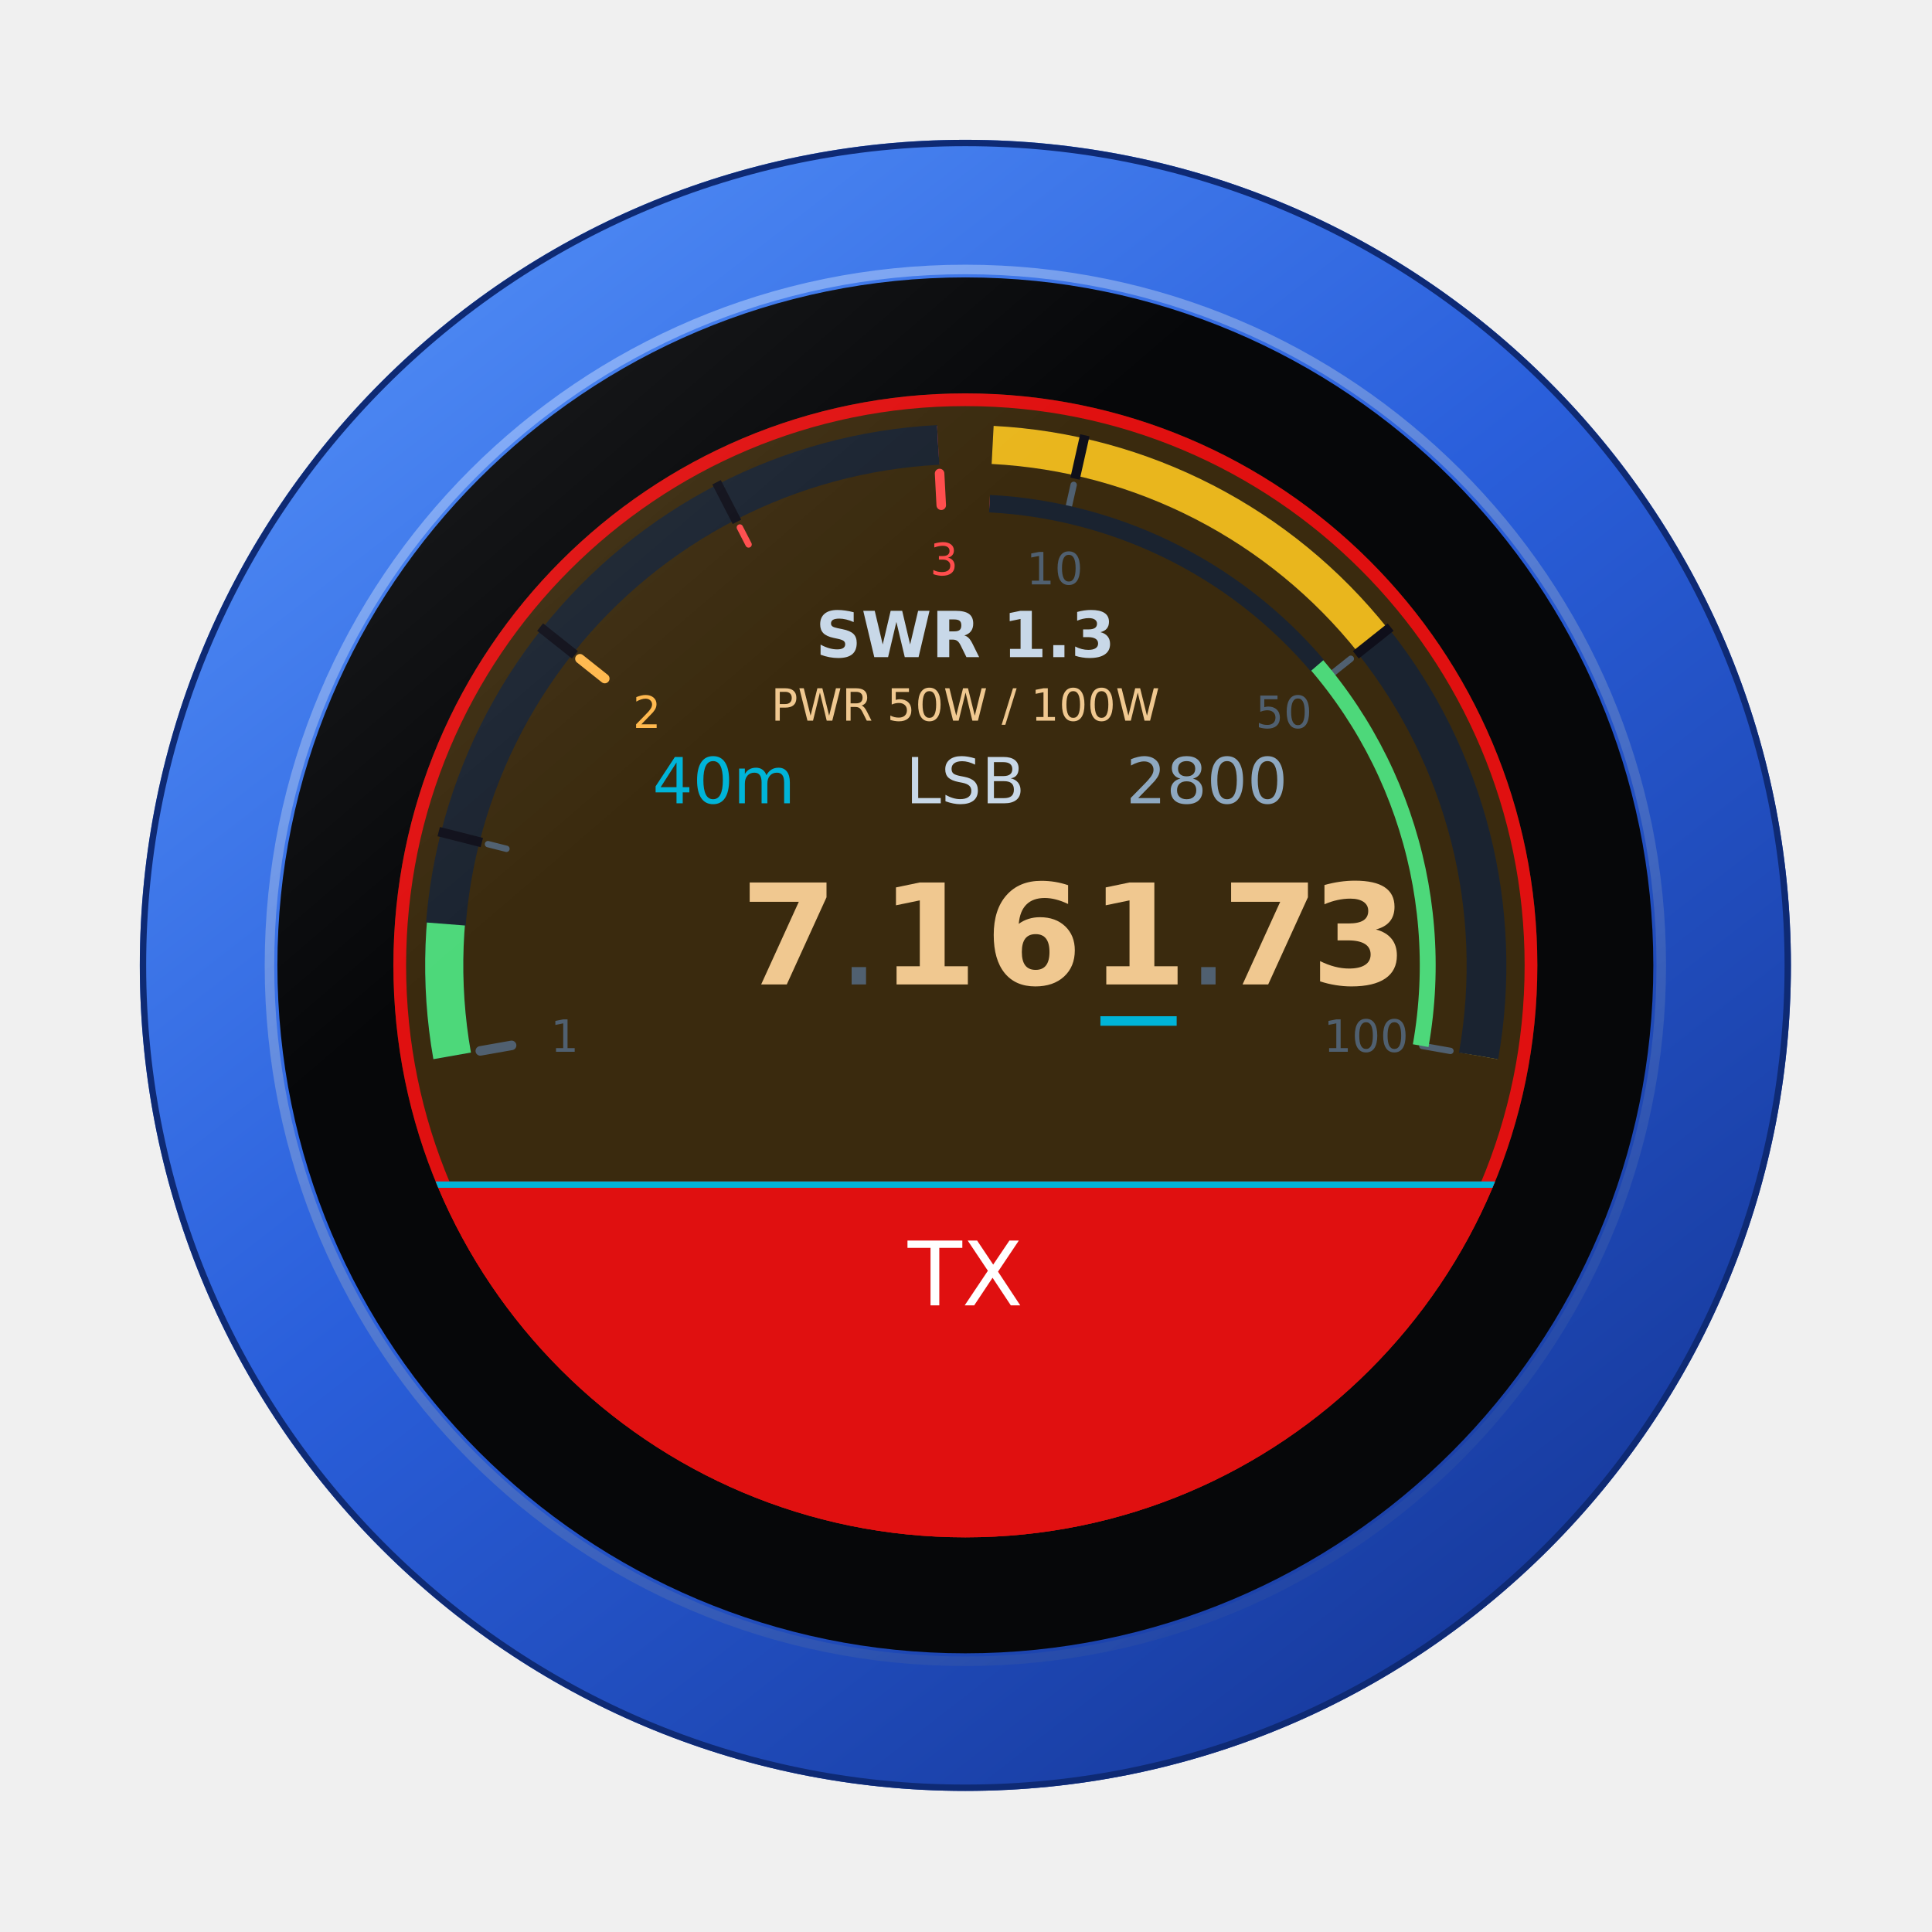
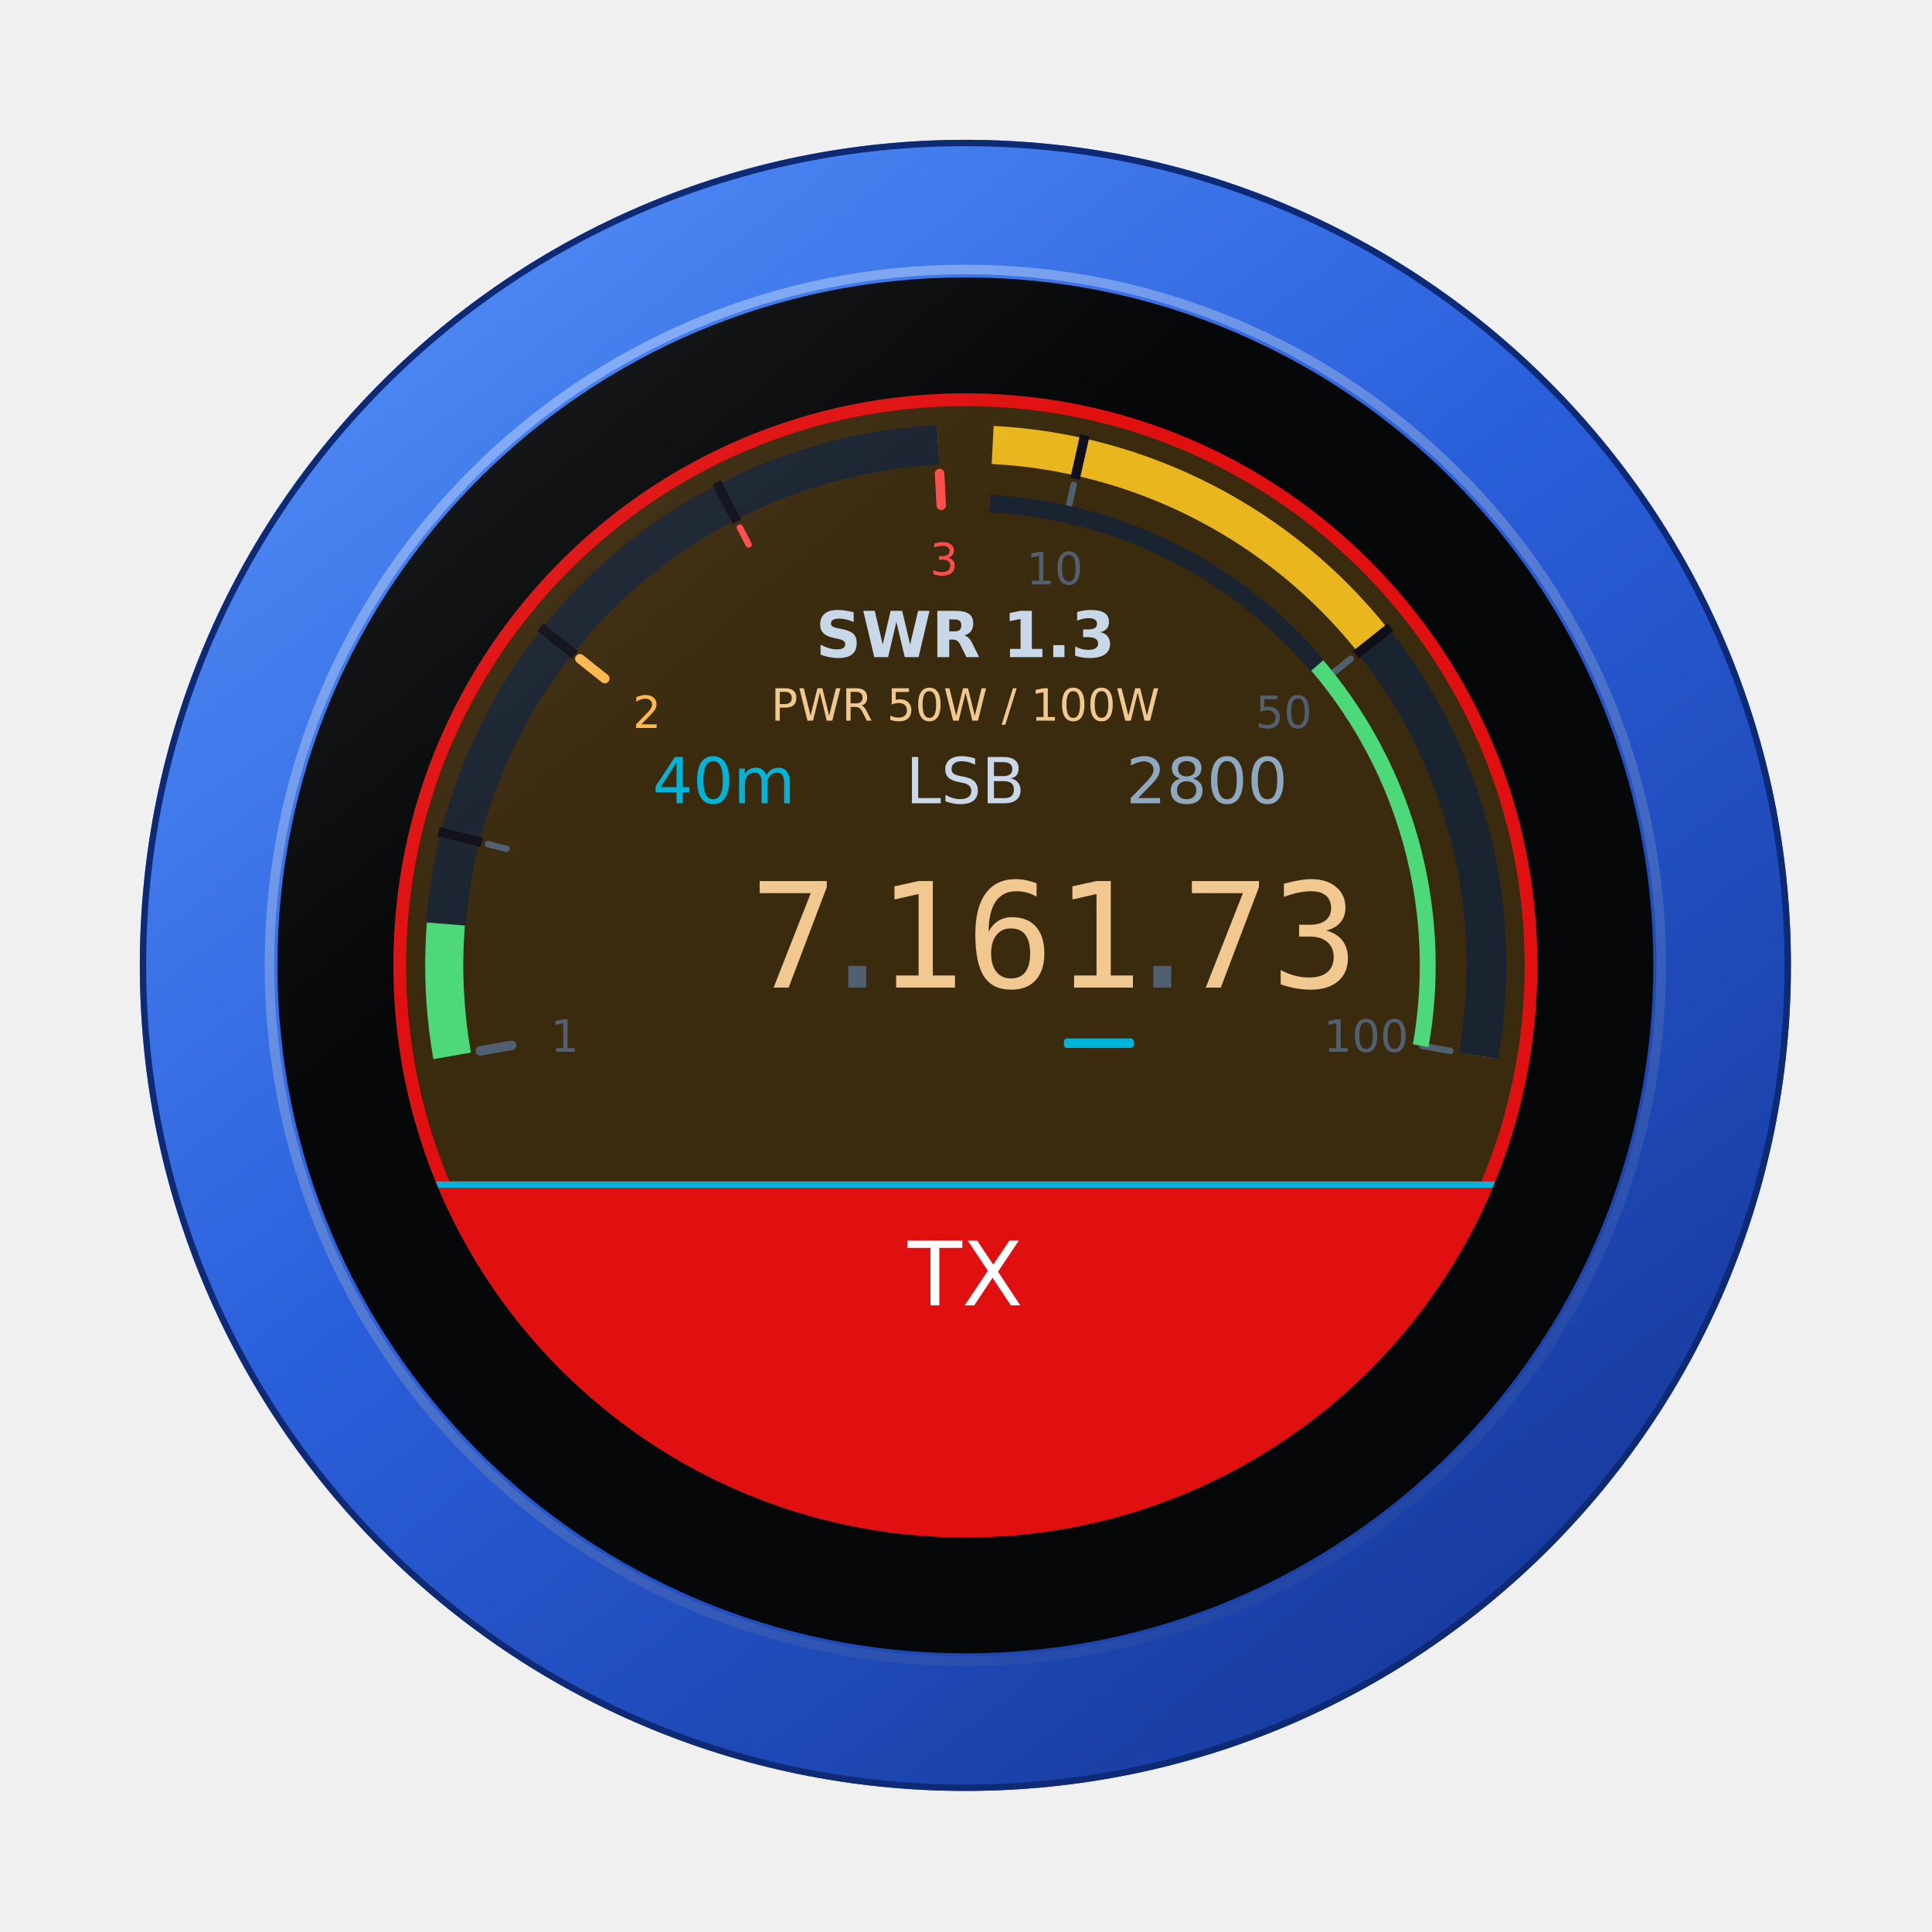
<svg xmlns="http://www.w3.org/2000/svg" viewBox="0 0 608 608" width="608" height="608" role="img" aria-label="On the air: SWR, power and the microphone">
  <defs>
    <clipPath id="aether-06-glass">
      <circle cx="180" cy="180" r="180" />
    </clipPath>
    <linearGradient id="aether-06-alu" x1="0.15" y1="0.05" x2="0.85" y2="0.95">
      <stop offset="0" stop-color="#4F8BF5" />
      <stop offset="0.45" stop-color="#2A5FDB" />
      <stop offset="1" stop-color="#16389A" />
    </linearGradient>
    <linearGradient id="aether-06-chamfer" x1="0.2" y1="0" x2="0.8" y2="1">
      <stop offset="0" stop-color="#9CC0FF" />
      <stop offset="1" stop-color="#1B3F9E" />
    </linearGradient>
    <linearGradient id="aether-06-gloss" x1="0" y1="0" x2="0.6" y2="0.7">
      <stop offset="0" stop-color="#FFFFFF" stop-opacity="0.10" />
      <stop offset="0.5" stop-color="#FFFFFF" stop-opacity="0" />
    </linearGradient>
    <linearGradient id="aether-06-upd" x1="0" y1="0" x2="0" y2="1">
      <stop offset="0" stop-color="#262015" />
      <stop offset="1" stop-color="#0C0E13" />
    </linearGradient>
    <marker id="aether-06-arrow" viewBox="0 0 10 10" refX="7" refY="5" markerWidth="7" markerHeight="7" orient="auto-start-reverse">
      <path d="M0,1 L10,5 L0,9 z" fill="#E0902A" />
    </marker>
  </defs>
  <circle cx="303.8" cy="303.8" r="259.8" fill="url(#aether-06-alu)" />
  <circle cx="303.8" cy="303.8" r="258.8" fill="none" stroke="#0E2A74" stroke-width="2" />
  <circle cx="303.8" cy="303.8" r="219.0" fill="none" stroke="url(#aether-06-chamfer)" stroke-width="3" opacity="0.8" />
  <circle cx="303.8" cy="303.8" r="216.5" fill="#060709" />
  <g transform="translate(123.8,123.8)">
    <g clip-path="url(#aether-06-glass)">
      <rect x="0" y="0" width="360" height="360" fill="#3A2A0E" />
      <circle cx="180" cy="180" r="178" fill="none" stroke="#E01010" stroke-width="4" />
      <path d="M18.49,208.48 A164.00,164.00 0 0 1 171.42,16.22" fill="none" stroke="#1A2330" stroke-width="12" />
      <path d="M18.49,208.48 A164.00,164.00 0 0 1 51.65,77.91" fill="none" stroke="#4DD87A" stroke-width="12" />
      <path d="M51.65,77.91 A164.00,164.00 0 0 1 104.91,34.20" fill="none" stroke="#FFB84D" stroke-width="12" />
      <path d="M104.91,34.20 A164.00,164.00 0 0 1 171.42,16.22" fill="none" stroke="#FF4D4D" stroke-width="12" />
      <path d="M171.42,16.22 A164.00,164.00 0 0 0 18.49,208.48" fill="none" stroke="#1A2330" stroke-width="12.5" stroke-dasharray="236.00 287.65" />
      <line x1="27.83" y1="141.35" x2="14.26" y2="137.91" stroke="#0F0F1A" stroke-width="3" />
      <line x1="57.13" y1="82.27" x2="46.17" y2="73.55" stroke="#0F0F1A" stroke-width="3" />
      <line x1="108.11" y1="40.42" x2="101.70" y2="27.98" stroke="#0F0F1A" stroke-width="3" />
      <line x1="37.20" y1="205.18" x2="27.35" y2="206.92" stroke="#506070" stroke-width="3" stroke-linecap="round" />
      <text x="53.9" y="207.2" font-size="14" fill="#506070" font-family="DejaVu Sans,Verdana,sans-serif" font-weight="400" text-anchor="middle">1</text>
      <line x1="35.58" y1="143.32" x2="29.77" y2="141.85" stroke="#506070" stroke-width="2" stroke-linecap="round" />
      <line x1="66.52" y1="89.74" x2="58.70" y2="83.51" stroke="#FFB84D" stroke-width="3" stroke-linecap="round" />
      <text x="79.8" y="105.3" font-size="14" fill="#FFB84D" font-family="DejaVu Sans,Verdana,sans-serif" font-weight="400" text-anchor="middle">2</text>
      <line x1="111.78" y1="47.54" x2="109.03" y2="42.20" stroke="#FF4D4D" stroke-width="2" stroke-linecap="round" />
      <line x1="172.41" y1="35.20" x2="171.89" y2="25.21" stroke="#FF4D4D" stroke-width="3" stroke-linecap="round" />
      <text x="173.3" y="57.2" font-size="14" fill="#FF4D4D" font-family="DejaVu Sans,Verdana,sans-serif" font-weight="400" text-anchor="middle">3</text>
      <path d="M188.58,16.22 A164.00,164.00 0 0 1 341.51,208.48" fill="none" stroke="#1A2330" stroke-width="12" />
      <path d="M188.58,16.22 A164.00,164.00 0 0 1 341.51,208.48" fill="none" stroke="#E9B61D" stroke-width="12" />
      <path d="M341.51,208.48 A164.00,164.00 0 0 0 188.58,16.22" fill="none" stroke="#1A2330" stroke-width="12.5" stroke-dasharray="138.82 287.65" />
      <line x1="214.52" y1="26.84" x2="217.59" y2="13.18" stroke="#0F0F1A" stroke-width="3" />
      <line x1="212.10" y1="37.57" x2="214.08" y2="28.79" stroke="#506070" stroke-width="2" stroke-linecap="round" />
      <text x="208.1" y="60.1" font-size="14" fill="#506070" font-family="DejaVu Sans,Verdana,sans-serif" font-weight="400" text-anchor="middle">10</text>
      <line x1="302.87" y1="82.27" x2="313.83" y2="73.55" stroke="#0F0F1A" stroke-width="3" />
      <line x1="294.26" y1="89.11" x2="301.30" y2="83.51" stroke="#506070" stroke-width="2" stroke-linecap="round" />
      <text x="280.2" y="105.3" font-size="14" fill="#506070" font-family="DejaVu Sans,Verdana,sans-serif" font-weight="400" text-anchor="middle">50</text>
      <line x1="323.78" y1="205.35" x2="332.65" y2="206.92" stroke="#506070" stroke-width="2" stroke-linecap="round" />
      <text x="306.1" y="207.2" font-size="14" fill="#506070" font-family="DejaVu Sans,Verdana,sans-serif" font-weight="400" text-anchor="middle">100</text>
      <path d="M323.29,205.27 A145.50,145.50 0 0 0 276.98,71.53" fill="none" stroke="#4DD87A" stroke-width="5" />
      <path d="M276.98,71.53 A145.50,145.50 0 0 0 235.45,45.48" fill="none" stroke="#FFB84D" stroke-width="5" />
      <path d="M235.45,45.48 A145.50,145.50 0 0 0 187.61,34.70" fill="none" stroke="#FF4D4D" stroke-width="5" />
      <path d="M187.61,34.70 A145.50,145.50 0 0 1 323.29,205.27" fill="none" stroke="#1A2330" stroke-width="5.5" stroke-dasharray="118.24 256.33" />
      <text x="180.0" y="83.0" font-size="20" fill="#C8D8E8" font-family="DejaVu Sans,Verdana,sans-serif" font-weight="700" text-anchor="middle">SWR 1.3</text>
      <text x="180.0" y="103.0" font-size="14" fill="#F0C890" font-family="DejaVu Sans,Verdana,sans-serif" font-weight="400" text-anchor="middle">PWR 50W / 100W</text>
      <text x="104.0" y="129.0" font-size="20" fill="#00B4D8" font-family="DejaVu Sans,Verdana,sans-serif" font-weight="400" text-anchor="middle">40m</text>
      <text x="180.0" y="129.0" font-size="20" fill="#C8D8E8" font-family="DejaVu Sans,Verdana,sans-serif" font-weight="400" text-anchor="middle">LSB</text>
      <text x="256.0" y="129.0" font-size="20" fill="#8EA8C0" font-family="DejaVu Sans,Verdana,sans-serif" font-weight="400" text-anchor="middle">2800</text>
-       <text x="124.5" y="186.0" font-size="44" fill="#F0C890" font-family="DejaVu Sans,Verdana,sans-serif" font-weight="700" text-anchor="middle">7</text>
-       <text x="146.5" y="186.0" font-size="44" fill="#506070" font-family="DejaVu Sans,Verdana,sans-serif" font-weight="400" text-anchor="middle">.</text>
-       <text x="168.5" y="186.0" font-size="44" fill="#F0C890" font-family="DejaVu Sans,Verdana,sans-serif" font-weight="700" text-anchor="middle">1</text>
-       <text x="201.5" y="186.0" font-size="44" fill="#F0C890" font-family="DejaVu Sans,Verdana,sans-serif" font-weight="700" text-anchor="middle">6</text>
-       <text x="234.5" y="186.0" font-size="44" fill="#F0C890" font-family="DejaVu Sans,Verdana,sans-serif" font-weight="700" text-anchor="middle">1</text>
-       <text x="256.5" y="186.0" font-size="44" fill="#506070" font-family="DejaVu Sans,Verdana,sans-serif" font-weight="400" text-anchor="middle">.</text>
-       <text x="276.0" y="186.0" font-size="44" fill="#F0C890" font-family="DejaVu Sans,Verdana,sans-serif" font-weight="700" text-anchor="middle">7</text>
-       <text x="304.0" y="186.0" font-size="44" fill="#F0C890" font-family="DejaVu Sans,Verdana,sans-serif" font-weight="700" text-anchor="middle">3</text>
-       <rect x="222.5" y="196" width="24" height="3" fill="#00B4D8" />
+       <text x="126.0" y="187.0" font-size="46" fill="#F0C890" font-family="Hack,DejaVu Sans Mono,Menlo,Consolas,monospace" font-weight="400" text-anchor="middle" textLength="28" lengthAdjust="spacingAndGlyphs">7</text>
+       <text x="146.0" y="187.0" font-size="46" fill="#506070" font-family="Hack,DejaVu Sans Mono,Menlo,Consolas,monospace" font-weight="400" text-anchor="middle" textLength="28" lengthAdjust="spacingAndGlyphs">.</text>
+       <text x="166.0" y="187.0" font-size="46" fill="#F0C890" font-family="Hack,DejaVu Sans Mono,Menlo,Consolas,monospace" font-weight="400" text-anchor="middle" textLength="28" lengthAdjust="spacingAndGlyphs">1</text>
+       <text x="194.0" y="187.0" font-size="46" fill="#F0C890" font-family="Hack,DejaVu Sans Mono,Menlo,Consolas,monospace" font-weight="400" text-anchor="middle" textLength="28" lengthAdjust="spacingAndGlyphs">6</text>
+       <text x="222.0" y="187.0" font-size="46" fill="#F0C890" font-family="Hack,DejaVu Sans Mono,Menlo,Consolas,monospace" font-weight="400" text-anchor="middle" textLength="28" lengthAdjust="spacingAndGlyphs">1</text>
+       <text x="242.0" y="187.0" font-size="46" fill="#506070" font-family="Hack,DejaVu Sans Mono,Menlo,Consolas,monospace" font-weight="400" text-anchor="middle" textLength="28" lengthAdjust="spacingAndGlyphs">.</text>
+       <text x="262.0" y="187.0" font-size="46" fill="#F0C890" font-family="Hack,DejaVu Sans Mono,Menlo,Consolas,monospace" font-weight="400" text-anchor="middle" textLength="28" lengthAdjust="spacingAndGlyphs">7</text>
+       <text x="290.0" y="187.0" font-size="46" fill="#F0C890" font-family="Hack,DejaVu Sans Mono,Menlo,Consolas,monospace" font-weight="400" text-anchor="middle" textLength="28" lengthAdjust="spacingAndGlyphs">3</text>
+       <rect x="211" y="203" width="22" height="3" rx="1" fill="#00B4D8" />
      <rect x="0" y="248" width="360" height="112" fill="#E01010" />
      <line x1="0" y1="249" x2="360" y2="249" stroke="#00B4D8" stroke-width="2" />
      <text x="180.0" y="287.0" font-size="28" fill="#FFFFFF" font-family="DejaVu Sans,Verdana,sans-serif" font-weight="500" text-anchor="middle" xml:space="preserve">TX</text>
    </g>
  </g>
  <circle cx="303.8" cy="303.8" r="216.5" fill="url(#aether-06-gloss)" />
</svg>
